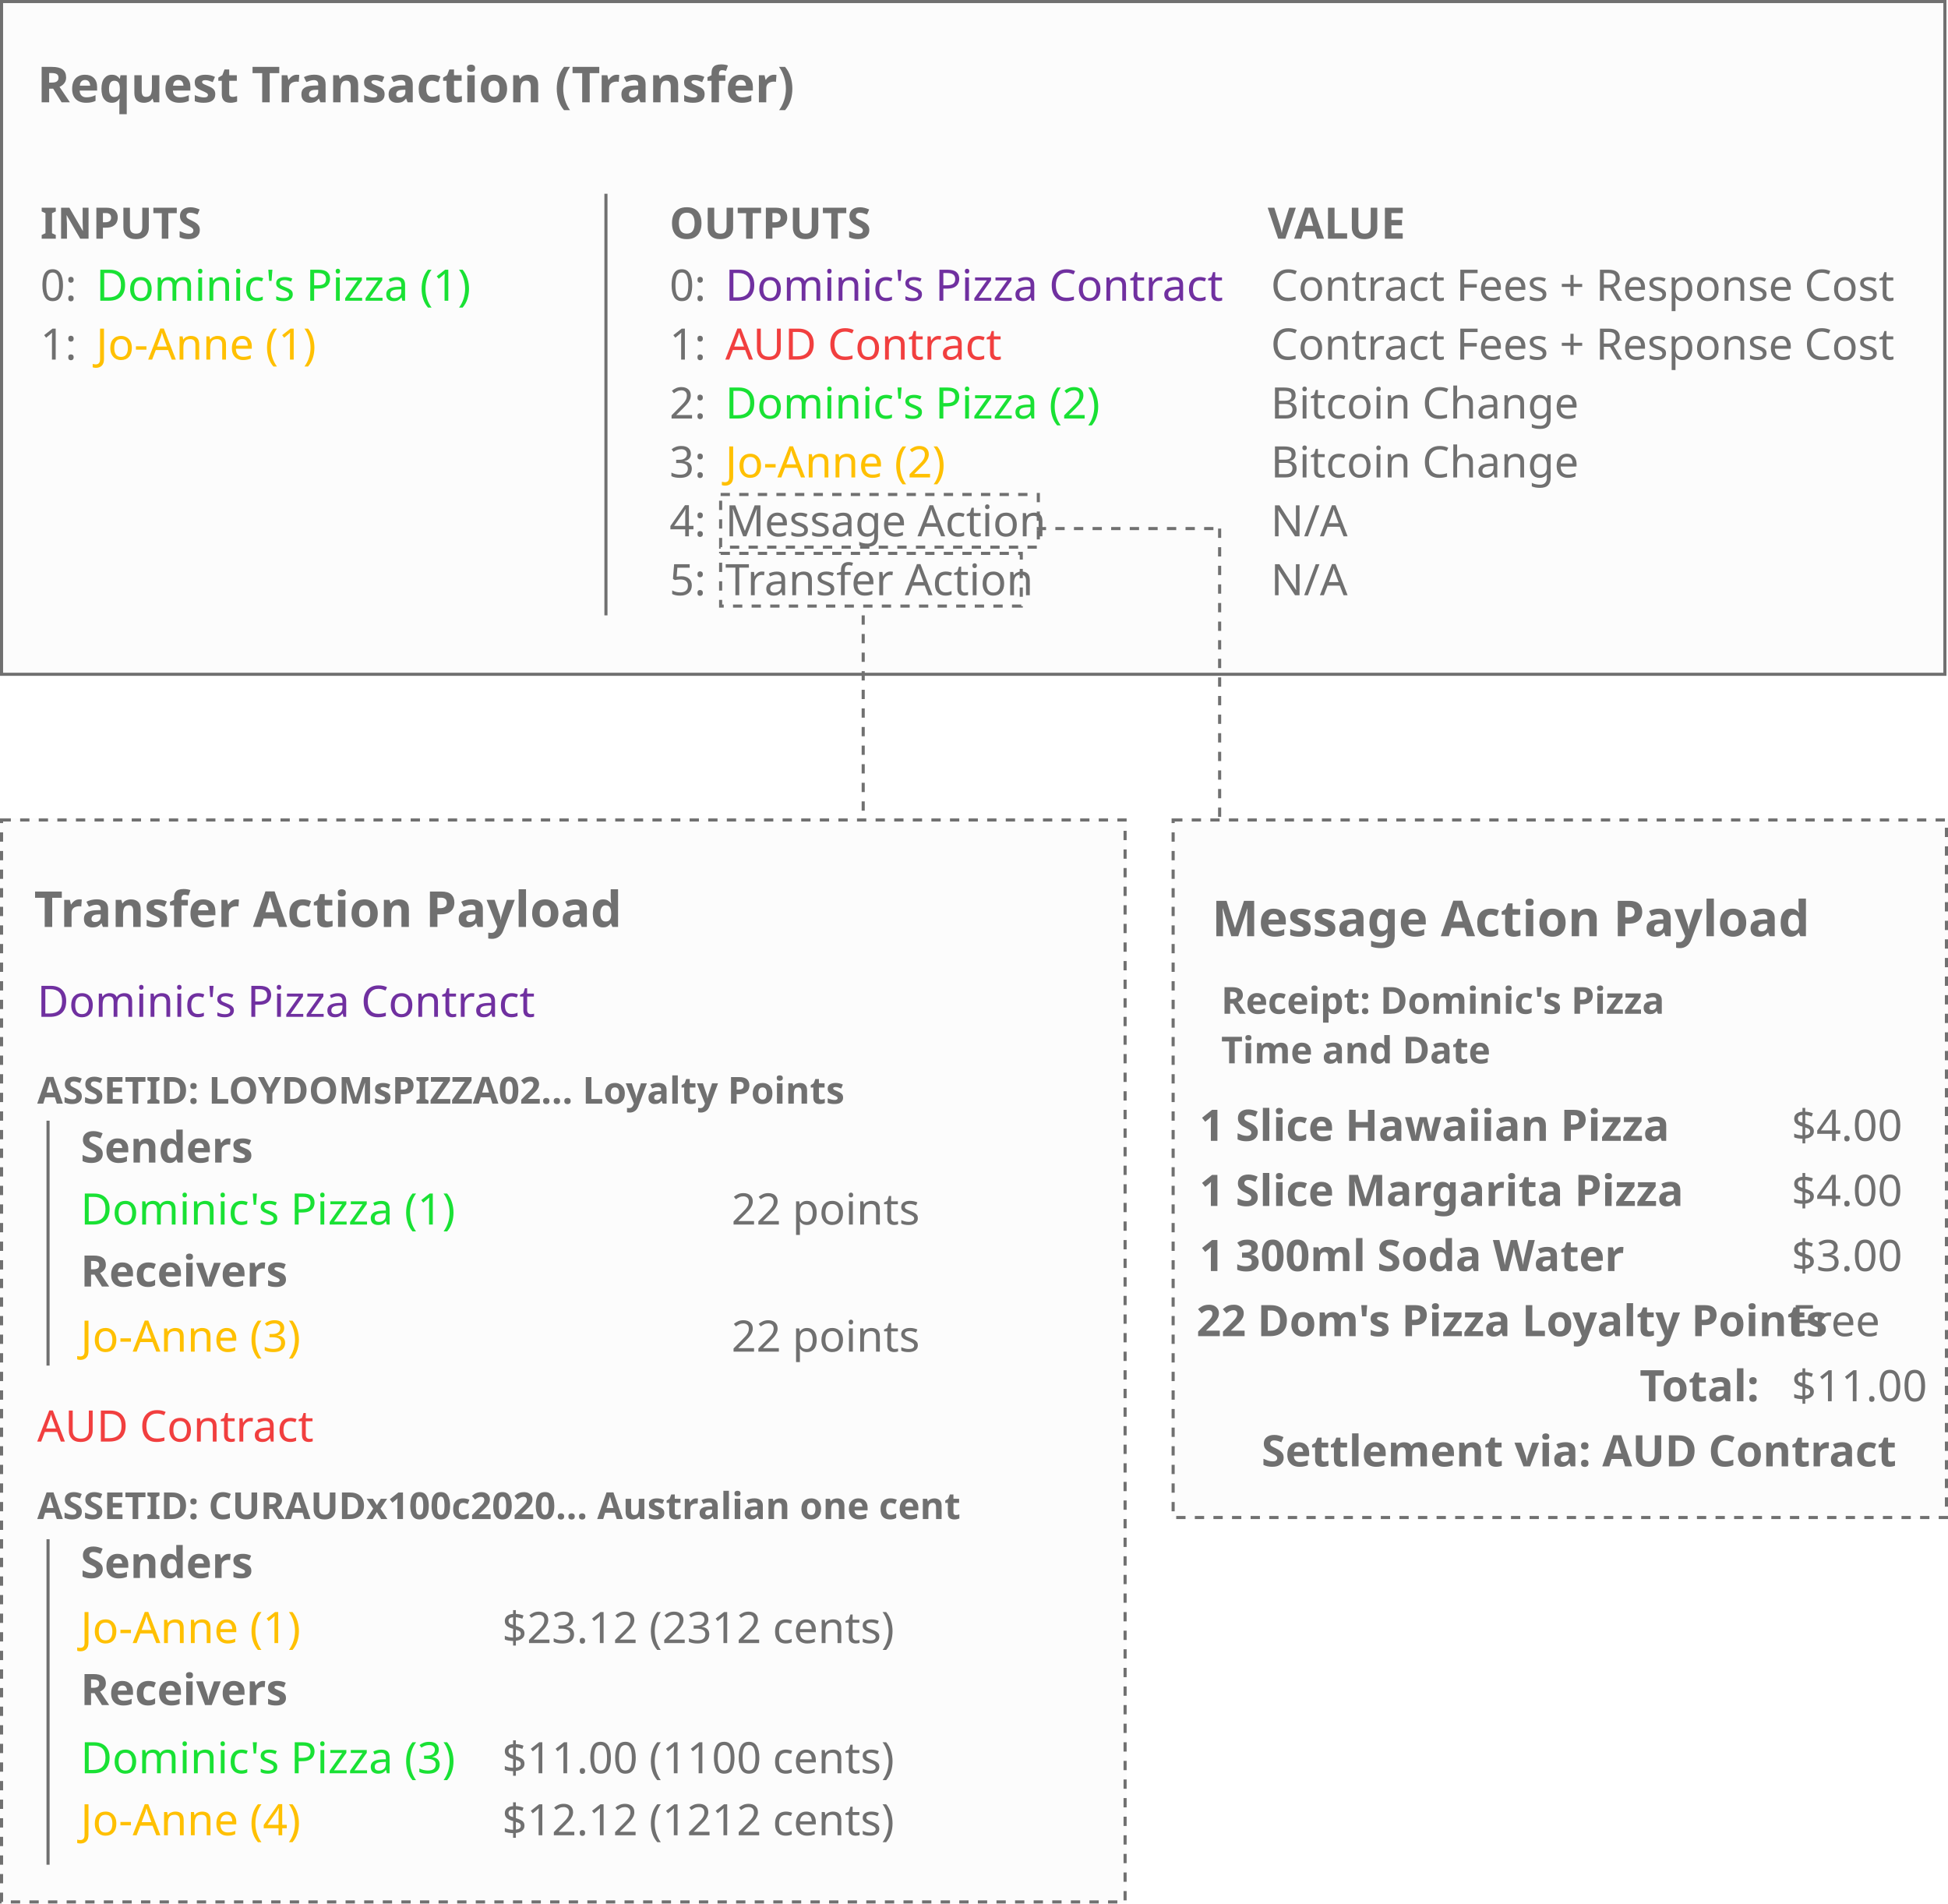
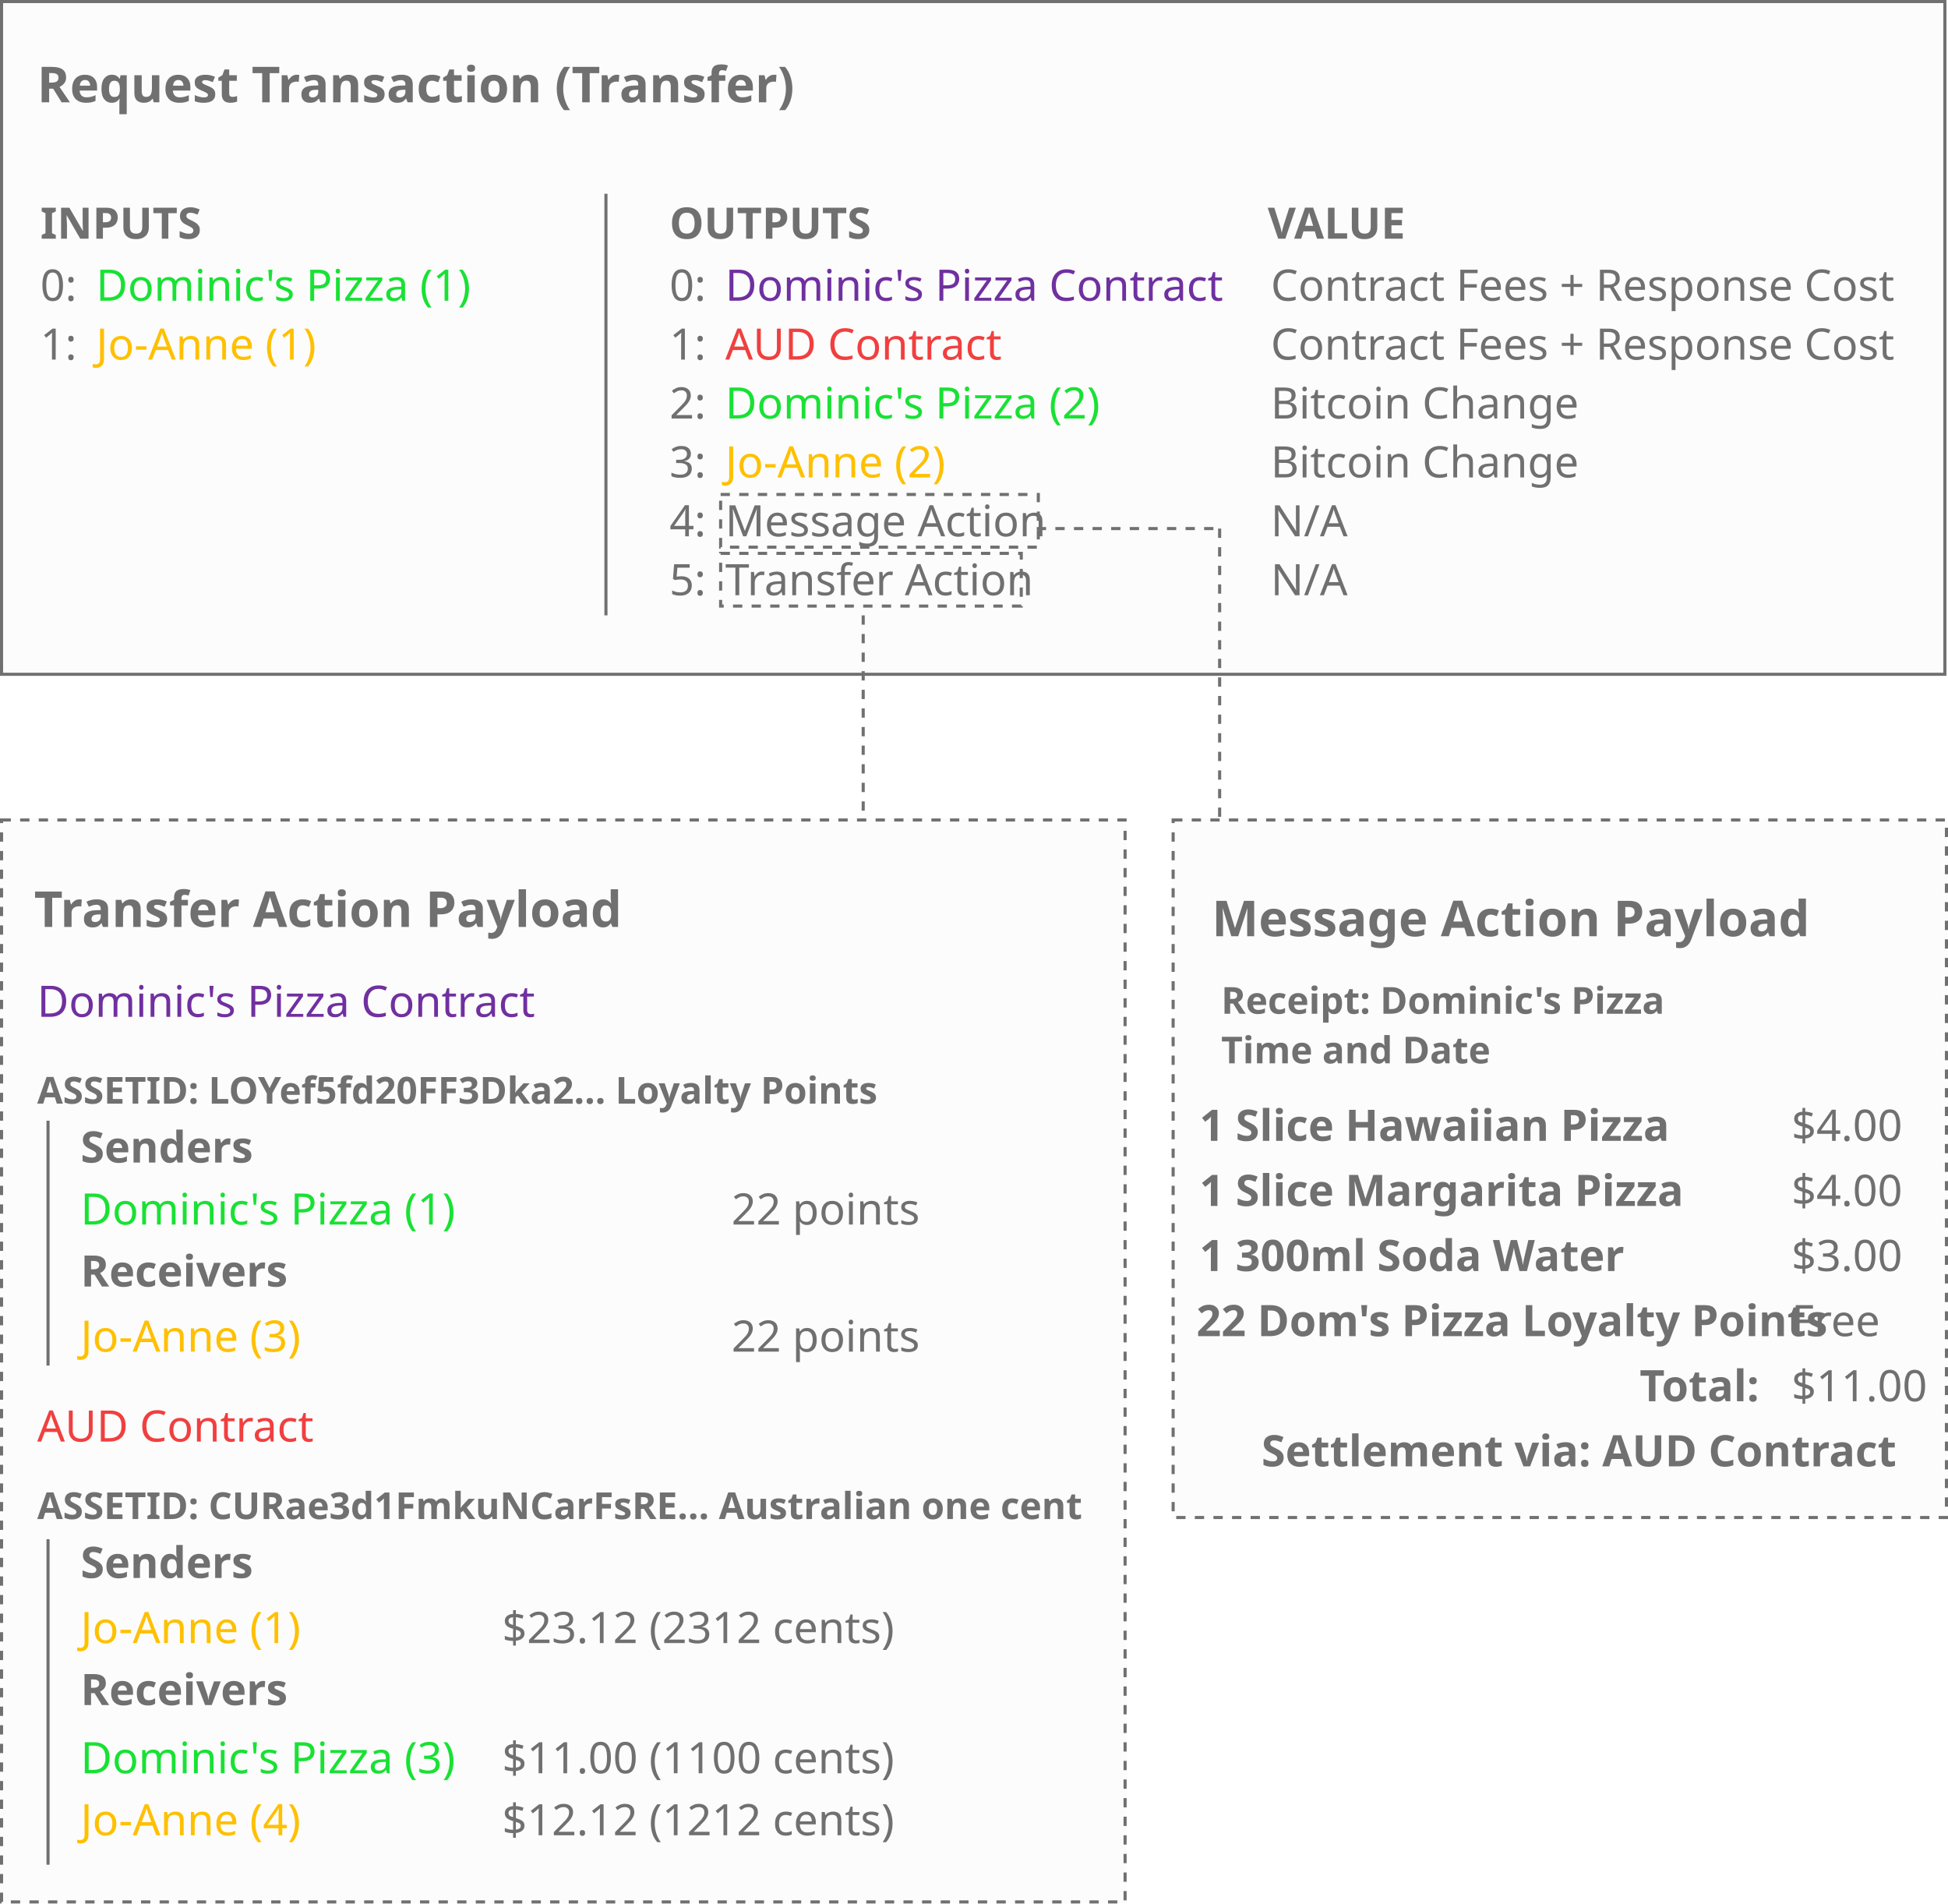
<svg xmlns="http://www.w3.org/2000/svg" width="628.5" height="614" viewBox="0 0 628.5 614">
  <g id="dominics-pizza-jo-anne-transfer" transform="translate(-5375 10699)">
    <g id="Rectangle_192" data-name="Rectangle 192" transform="translate(5375 -10699)" fill="#fcfcfc" stroke="#707070" stroke-width="1">
      <rect width="628" height="218" stroke="none" />
      <rect x="0.5" y="0.5" width="627" height="217" fill="none" />
    </g>
    <text id="Request_Transaction_Transfer_" data-name="Request Transaction (Transfer)" transform="translate(5387 -10666)" fill="#707070" font-size="16" font-family="SegoeUI-Semibold, Segoe UI" font-weight="600">
      <tspan x="0" y="0">Request Transaction (Transfer)</tspan>
    </text>
    <line id="Line_259" data-name="Line 259" y2="136" transform="translate(5570.5 -10636.5)" fill="none" stroke="#707070" stroke-width="1" />
    <text id="INPUTS" transform="translate(5388 -10637)" fill="#707070" font-size="14" font-family="SegoeUI-Bold, Segoe UI" font-weight="700">
      <tspan x="0" y="15">INPUTS</tspan>
    </text>
    <text id="OUTPUTS_" data-name="OUTPUTS " transform="translate(5591 -10637)" fill="#707070" font-size="14" font-family="SegoeUI-Bold, Segoe UI" font-weight="700">
      <tspan x="0" y="15">OUTPUTS </tspan>
    </text>
    <text id="_0:_" data-name="0: " transform="translate(5388 -10602)" fill="#707070" font-size="14" font-family="SegoeUI, Segoe UI">
      <tspan x="0" y="0">0: </tspan>
    </text>
    <text id="VALUE" transform="translate(5784 -10637)" fill="#707070" font-size="14" font-family="SegoeUI-Bold, Segoe UI" font-weight="700">
      <tspan x="0" y="15">VALUE</tspan>
    </text>
    <g id="Rectangle_193" data-name="Rectangle 193" transform="translate(5375 -10435)" fill="#fcfcfc" stroke="#707070" stroke-width="1" stroke-dasharray="3">
      <rect width="363.499" height="350" stroke="none" />
      <rect x="0.5" y="0.5" width="362.499" height="349" fill="none" />
    </g>
    <text id="Transfer_Action_Payload" data-name="Transfer Action Payload" transform="translate(5386 -10400)" fill="#707070" font-size="16" font-family="SegoeUI-Semibold, Segoe UI" font-weight="600">
      <tspan x="0" y="0">Transfer Action Payload</tspan>
    </text>
    <line id="Line_261" data-name="Line 261" y2="66" transform="translate(5653.5 -10500.5)" fill="none" stroke="#707070" stroke-width="1" stroke-dasharray="3" />
    <text id="_1:_" data-name="1: " transform="translate(5388 -10583)" fill="#707070" font-size="14" font-family="SegoeUI, Segoe UI">
      <tspan x="0" y="0">1: </tspan>
    </text>
    <text id="_0:_2" data-name="0: " transform="translate(5591 -10602)" fill="#707070" font-size="14" font-family="SegoeUI, Segoe UI">
      <tspan x="0" y="0">0: </tspan>
    </text>
    <text id="_1:_2" data-name="1: " transform="translate(5591 -10583)" fill="#707070" font-size="14" font-family="SegoeUI, Segoe UI">
      <tspan x="0" y="0">1: </tspan>
    </text>
    <text id="Dominic_s_Pizza_Contract" data-name="Dominic's Pizza Contract" transform="translate(5609 -10602)" fill="#7030a0" font-size="14" font-family="SegoeUI, Segoe UI">
      <tspan x="0" y="0">Dominic's Pizza Contract</tspan>
    </text>
    <text id="_2:_" data-name="2: " transform="translate(5591 -10564)" fill="#707070" font-size="14" font-family="SegoeUI, Segoe UI">
      <tspan x="0" y="0">2: </tspan>
    </text>
    <text id="AUD_Contract_" data-name="AUD Contract " transform="translate(5609 -10583)" fill="#f13f3f" font-size="14" font-family="SegoeUI, Segoe UI">
      <tspan x="0" y="0">AUD Contract </tspan>
    </text>
    <text id="Contract_Fees_Response_Cost_" data-name="Contract Fees + Response Cost " transform="translate(5785 -10602)" fill="#707070" font-size="14" font-family="SegoeUI, Segoe UI">
      <tspan x="0" y="0">Contract Fees + Response Cost </tspan>
    </text>
    <text id="Contract_Fees_Response_Cost_2" data-name="Contract Fees + Response Cost " transform="translate(5785 -10583)" fill="#707070" font-size="14" font-family="SegoeUI, Segoe UI">
      <tspan x="0" y="0">Contract Fees + Response Cost </tspan>
    </text>
    <text id="Bitcoin_Change" data-name="Bitcoin Change" transform="translate(5785 -10564)" fill="#707070" font-size="14" font-family="SegoeUI, Segoe UI">
      <tspan x="0" y="0">Bitcoin Change</tspan>
    </text>
    <text id="_3:_" data-name="3: " transform="translate(5591 -10545)" fill="#707070" font-size="14" font-family="SegoeUI, Segoe UI">
      <tspan x="0" y="0">3: </tspan>
    </text>
    <text id="Jo-Anne_2_" data-name="Jo-Anne (2)" transform="translate(5609 -10545)" fill="#ffc000" font-size="14" font-family="SegoeUI, Segoe UI">
      <tspan x="0" y="0">Jo-Anne (2)</tspan>
    </text>
    <g id="Rectangle_194" data-name="Rectangle 194" transform="translate(5607 -10521)" fill="none" stroke="#707070" stroke-width="1" stroke-dasharray="3">
      <rect width="98" height="18" stroke="none" />
      <rect x="0.5" y="0.5" width="97" height="17" fill="none" />
    </g>
    <text id="_5:_" data-name="5: " transform="translate(5591 -10507)" fill="#707070" font-size="14" font-family="SegoeUI, Segoe UI">
      <tspan x="0" y="0">5: </tspan>
    </text>
    <text id="Transfer_Action" data-name="Transfer Action" transform="translate(5609 -10507)" fill="#707070" font-size="14" font-family="SegoeUI, Segoe UI">
      <tspan x="0" y="0">Transfer Action</tspan>
    </text>
    <text id="Bitcoin_Change-2" data-name="Bitcoin Change" transform="translate(5785 -10545)" fill="#707070" font-size="14" font-family="SegoeUI, Segoe UI">
      <tspan x="0" y="0">Bitcoin Change</tspan>
    </text>
    <text id="N_A" data-name="N/A" transform="translate(5785 -10507)" fill="#707070" font-size="14" font-family="SegoeUI, Segoe UI">
      <tspan x="0" y="0">N/A</tspan>
    </text>
    <text id="Jo-Anne_3_" data-name="Jo-Anne (3)" transform="translate(5401 -10263)" fill="#ffc000" font-size="14" font-family="SegoeUI, Segoe UI">
      <tspan x="0" y="0">Jo-Anne (3)</tspan>
    </text>
    <text id="Dominic_s_Pizza_Contract-2" data-name="Dominic's Pizza Contract" transform="translate(5387 -10371)" fill="#7030a0" font-size="14" font-family="SegoeUI, Segoe UI">
      <tspan x="0" y="0">Dominic's Pizza Contract</tspan>
    </text>
    <text id="AUD_Contract_2" data-name="AUD Contract " transform="translate(5387 -10234)" fill="#f13f3f" font-size="14" font-family="SegoeUI, Segoe UI">
      <tspan x="0" y="0">AUD Contract </tspan>
    </text>
    <text id="Dominic_s_Pizza_3_" data-name="Dominic's Pizza (3)" transform="translate(5401 -10127)" fill="#19e134" font-size="14" font-family="SegoeUI, Segoe UI">
      <tspan x="0" y="0">Dominic's Pizza (3)</tspan>
    </text>
    <text id="Jo-Anne_1_" data-name="Jo-Anne (1)" transform="translate(5401 -10169)" fill="#ffc000" font-size="14" font-family="SegoeUI, Segoe UI">
      <tspan x="0" y="0">Jo-Anne (1)</tspan>
    </text>
    <text id="Senders" transform="translate(5401 -10339)" fill="#707070" font-size="14" font-family="SegoeUI-Bold, Segoe UI" font-weight="700">
      <tspan x="0" y="15">Senders</tspan>
    </text>
    <text id="Receivers" transform="translate(5401 -10299)" fill="#707070" font-size="14" font-family="SegoeUI-Bold, Segoe UI" font-weight="700">
      <tspan x="0" y="15">Receivers</tspan>
    </text>
    <text id="Dominic_s_Pizza_1_" data-name="Dominic's Pizza (1)" transform="translate(5401 -10304)" fill="#19e134" font-size="14" font-family="SegoeUI, Segoe UI">
      <tspan x="0" y="0">Dominic's Pizza (1)</tspan>
    </text>
-     <text id="ASSETID:_LOYDOMsPIZZA02..._Loyalty_Points" data-name="ASSETID: LOYDOMsPIZZA02... Loyalty Points" transform="translate(5387 -10356)" fill="#707070" font-size="12" font-family="SegoeUI-Bold, Segoe UI" font-weight="700">
-       <tspan x="0" y="13">ASSETID: LOYDOMsPIZZA02... Loyalty Points</tspan>
+     <text id="ASSETID:_LOYef5fd20FF3Dka2..._Loyalty_Points" data-name="ASSETID: LOYef5fd20FF3Dka2... Loyalty Points" transform="translate(5387 -10356)" fill="#707070" font-size="12" font-family="SegoeUI-Bold, Segoe UI" font-weight="700">
+       <tspan x="0" y="13">ASSETID: LOYef5fd20FF3Dka2... Loyalty Points</tspan>
    </text>
    <text id="_22_points" data-name="22 points" transform="translate(5611 -10304)" fill="#707070" font-size="14" font-family="SegoeUI, Segoe UI">
      <tspan x="0" y="0">22 points</tspan>
    </text>
    <text id="_22_points-2" data-name="22 points" transform="translate(5611 -10263)" fill="#707070" font-size="14" font-family="SegoeUI, Segoe UI">
      <tspan x="0" y="0">22 points</tspan>
    </text>
    <text id="Senders-2" data-name="Senders" transform="translate(5401 -10205)" fill="#707070" font-size="14" font-family="SegoeUI-Bold, Segoe UI" font-weight="700">
      <tspan x="0" y="15">Senders</tspan>
    </text>
    <text id="Receivers-2" data-name="Receivers" transform="translate(5401 -10164)" fill="#707070" font-size="14" font-family="SegoeUI-Bold, Segoe UI" font-weight="700">
      <tspan x="0" y="15">Receivers</tspan>
    </text>
-     <text id="ASSETID:_CURAUDx100c2020..._Australian_one_cent" data-name="ASSETID: CURAUDx100c2020... Australian one cent" transform="translate(5387 -10222)" fill="#707070" font-size="12" font-family="SegoeUI-Bold, Segoe UI" font-weight="700">
-       <tspan x="0" y="13">ASSETID: CURAUDx100c2020... Australian one cent</tspan>
+     <text id="ASSETID:_CURae3d1FmkuNCarFsRE..._Australian_one_cent" data-name="ASSETID: CURae3d1FmkuNCarFsRE... Australian one cent" transform="translate(5387 -10222)" fill="#707070" font-size="12" font-family="SegoeUI-Bold, Segoe UI" font-weight="700">
+       <tspan x="0" y="13">ASSETID: CURae3d1FmkuNCarFsRE... Australian one cent</tspan>
    </text>
    <text id="_23.12_2312_cents_" data-name="$23.12 (2312 cents)" transform="translate(5537 -10169)" fill="#707070" font-size="14" font-family="SegoeUI, Segoe UI">
      <tspan x="0" y="0">$23.12 (2312 cents)</tspan>
    </text>
    <text id="_11.00_1100_cents_" data-name="$11.00 (1100 cents)" transform="translate(5537 -10127)" fill="#707070" font-size="14" font-family="SegoeUI, Segoe UI">
      <tspan x="0" y="0">$11.00 (1100 cents)</tspan>
    </text>
    <text id="Dominic_s_Pizza_1_2" data-name="Dominic's Pizza (1)" transform="translate(5406 -10602)" fill="#19e134" font-size="14" font-family="SegoeUI, Segoe UI">
      <tspan x="0" y="0">Dominic's Pizza (1)</tspan>
    </text>
    <text id="Jo-Anne_1_2" data-name="Jo-Anne (1)" transform="translate(5406 -10583)" fill="#ffc000" font-size="14" font-family="SegoeUI, Segoe UI">
      <tspan x="0" y="0">Jo-Anne (1)</tspan>
    </text>
    <text id="Dominic_s_Pizza_2_" data-name="Dominic's Pizza (2)" transform="translate(5609 -10564)" fill="#19e134" font-size="14" font-family="SegoeUI, Segoe UI">
      <tspan x="0" y="0">Dominic's Pizza (2)</tspan>
    </text>
    <line id="Line_339" data-name="Line 339" y2="79" transform="translate(5390.5 -10337.5)" fill="none" stroke="#707070" stroke-width="1" />
    <line id="Line_342" data-name="Line 342" y2="105" transform="translate(5390.5 -10202.5)" fill="none" stroke="#707070" stroke-width="1" />
    <text id="N_A-2" data-name="N/A" transform="translate(5785 -10526)" fill="#707070" font-size="14" font-family="SegoeUI, Segoe UI">
      <tspan x="0" y="0">N/A</tspan>
    </text>
    <g id="Rectangle_396" data-name="Rectangle 396" transform="translate(5753 -10435)" fill="#fcfcfc" stroke="#707070" stroke-width="1" stroke-dasharray="3">
      <rect width="250.499" height="226" stroke="none" />
      <rect x="0.5" y="0.5" width="249.499" height="225" fill="none" />
    </g>
    <line id="Line_490" data-name="Line 490" y2="94" transform="translate(5768.5 -10528.5)" fill="none" stroke="#707070" stroke-width="1" stroke-dasharray="3" />
    <text id="Message_Action_Payload" data-name="Message Action Payload" transform="translate(5766 -10397)" fill="#707070" font-size="16" font-family="SegoeUI-Semibold, Segoe UI" font-weight="600">
      <tspan x="0" y="0">Message Action Payload</tspan>
    </text>
    <text id="Receipt:_Dominic_s_Pizza_Time_and_Date" data-name="Receipt: Dominic's Pizza Time and Date" transform="translate(5769 -10385)" fill="#707070" font-size="12" font-family="SegoeUI-Bold, Segoe UI" font-weight="700">
      <tspan x="0" y="13">Receipt: Dominic's Pizza</tspan>
      <tspan x="0" y="29">Time and Date</tspan>
    </text>
    <text id="Total:" transform="translate(5904 -10247)" fill="#707070" font-size="14" font-family="SegoeUI-Semibold, Segoe UI" font-weight="600">
      <tspan x="0" y="0">Total:</tspan>
    </text>
    <text id="_11.00" data-name="$11.00" transform="translate(5953 -10247)" fill="#707070" font-size="14" font-family="SegoeUI, Segoe UI">
      <tspan x="0" y="0">$11.00</tspan>
    </text>
    <text id="Settlement_via:_AUD_Contract" data-name="Settlement via: AUD Contract" transform="translate(5782 -10226)" fill="#707070" font-size="14" font-family="SegoeUI-Semibold, Segoe UI" font-weight="600">
      <tspan x="0" y="0">Settlement via: AUD Contract</tspan>
    </text>
    <text id="Message_Action" data-name="Message Action" transform="translate(5609 -10526)" fill="#707070" font-size="14" font-family="SegoeUI, Segoe UI">
      <tspan x="0" y="0">Message Action</tspan>
    </text>
    <text id="_4:_" data-name="4: " transform="translate(5591 -10526)" fill="#707070" font-size="14" font-family="SegoeUI, Segoe UI">
      <tspan x="0" y="0">4: </tspan>
    </text>
    <g id="Rectangle_397" data-name="Rectangle 397" transform="translate(5607 -10540)" fill="none" stroke="#707070" stroke-width="1" stroke-dasharray="3">
      <rect width="103.503" height="18" stroke="none" />
      <rect x="0.5" y="0.5" width="102.503" height="17" fill="none" />
    </g>
    <line id="Line_491" data-name="Line 491" x2="59" transform="translate(5709.5 -10528.5)" fill="none" stroke="#707070" stroke-width="1" stroke-dasharray="3" />
    <text id="_3.00" data-name="$3.00" transform="translate(5953 -10289)" fill="#707070" font-size="14" font-family="SegoeUI, Segoe UI">
      <tspan x="0" y="0">$3.00</tspan>
    </text>
    <text id="_4.00" data-name="$4.00" transform="translate(5953 -10310)" fill="#707070" font-size="14" font-family="SegoeUI, Segoe UI">
      <tspan x="0" y="0">$4.00</tspan>
    </text>
    <text id="_1_Slice_Hawaiian_Pizza" data-name="1 Slice Hawaiian Pizza" transform="translate(5762 -10331)" fill="#707070" font-size="14" font-family="SegoeUI-Semibold, Segoe UI" font-weight="600">
      <tspan x="0" y="0">1 Slice Hawaiian Pizza</tspan>
    </text>
    <text id="_4.00-2" data-name="$4.00" transform="translate(5953 -10331)" fill="#707070" font-size="14" font-family="SegoeUI, Segoe UI">
      <tspan x="0" y="0">$4.00</tspan>
    </text>
    <text id="_1_Slice_Margarita_Pizza" data-name="1 Slice Margarita Pizza" transform="translate(5762 -10310)" fill="#707070" font-size="14" font-family="SegoeUI-Semibold, Segoe UI" font-weight="600">
      <tspan x="0" y="0">1 Slice Margarita Pizza</tspan>
    </text>
    <text id="_1_300ml_Soda_Water" data-name="1 300ml Soda Water" transform="translate(5762 -10289)" fill="#707070" font-size="14" font-family="SegoeUI-Semibold, Segoe UI" font-weight="600">
      <tspan x="0" y="0">1 300ml Soda Water</tspan>
    </text>
    <text id="_22_Dom_s_Pizza_Loyalty_Points" data-name="22 Dom's Pizza Loyalty Points" transform="translate(5761 -10268)" fill="#707070" font-size="14" font-family="SegoeUI-Semibold, Segoe UI" font-weight="600">
      <tspan x="0" y="0">22 Dom's Pizza Loyalty Points</tspan>
    </text>
    <text id="Free" transform="translate(5953 -10268)" fill="#707070" font-size="14" font-family="SegoeUI, Segoe UI">
      <tspan x="0" y="0">Free</tspan>
    </text>
    <text id="Jo-Anne_4_" data-name="Jo-Anne (4)" transform="translate(5401 -10107)" fill="#ffc000" font-size="14" font-family="SegoeUI, Segoe UI">
      <tspan x="0" y="0">Jo-Anne (4)</tspan>
    </text>
    <text id="_12.12_1212_cents_" data-name="$12.12 (1212 cents)" transform="translate(5537 -10107)" fill="#707070" font-size="14" font-family="SegoeUI, Segoe UI">
      <tspan x="0" y="0">$12.12 (1212 cents)</tspan>
    </text>
  </g>
</svg>
